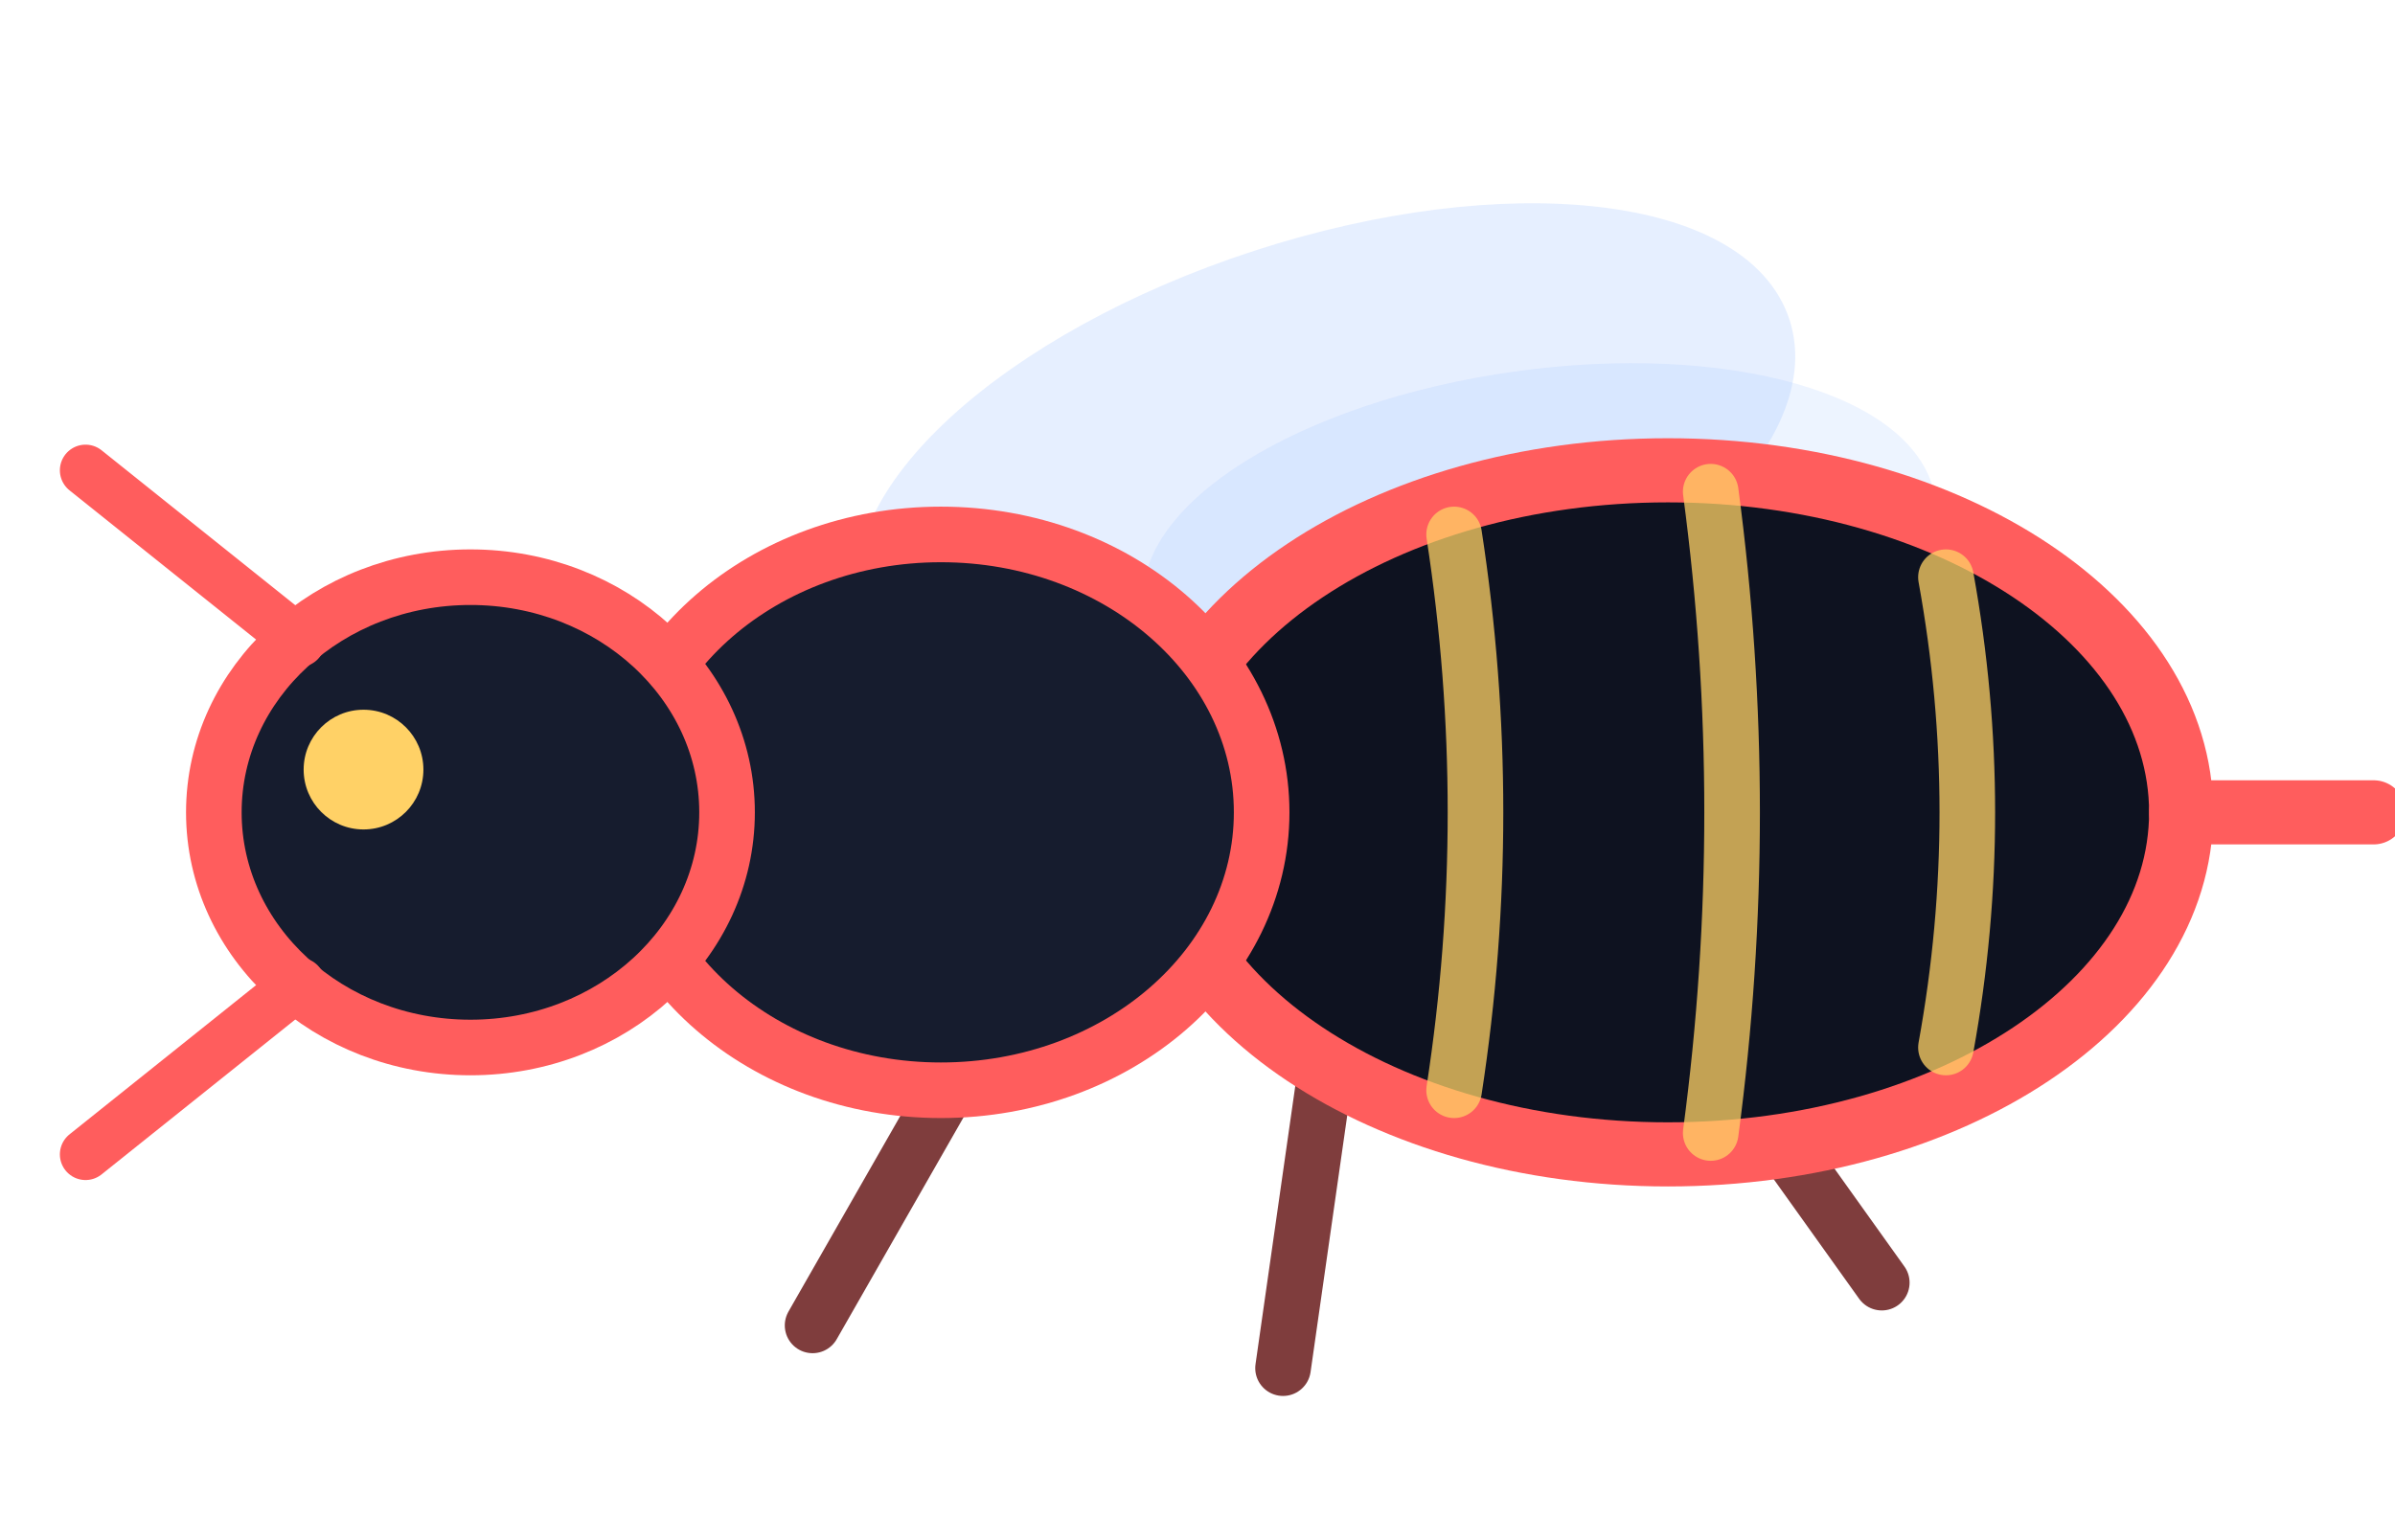
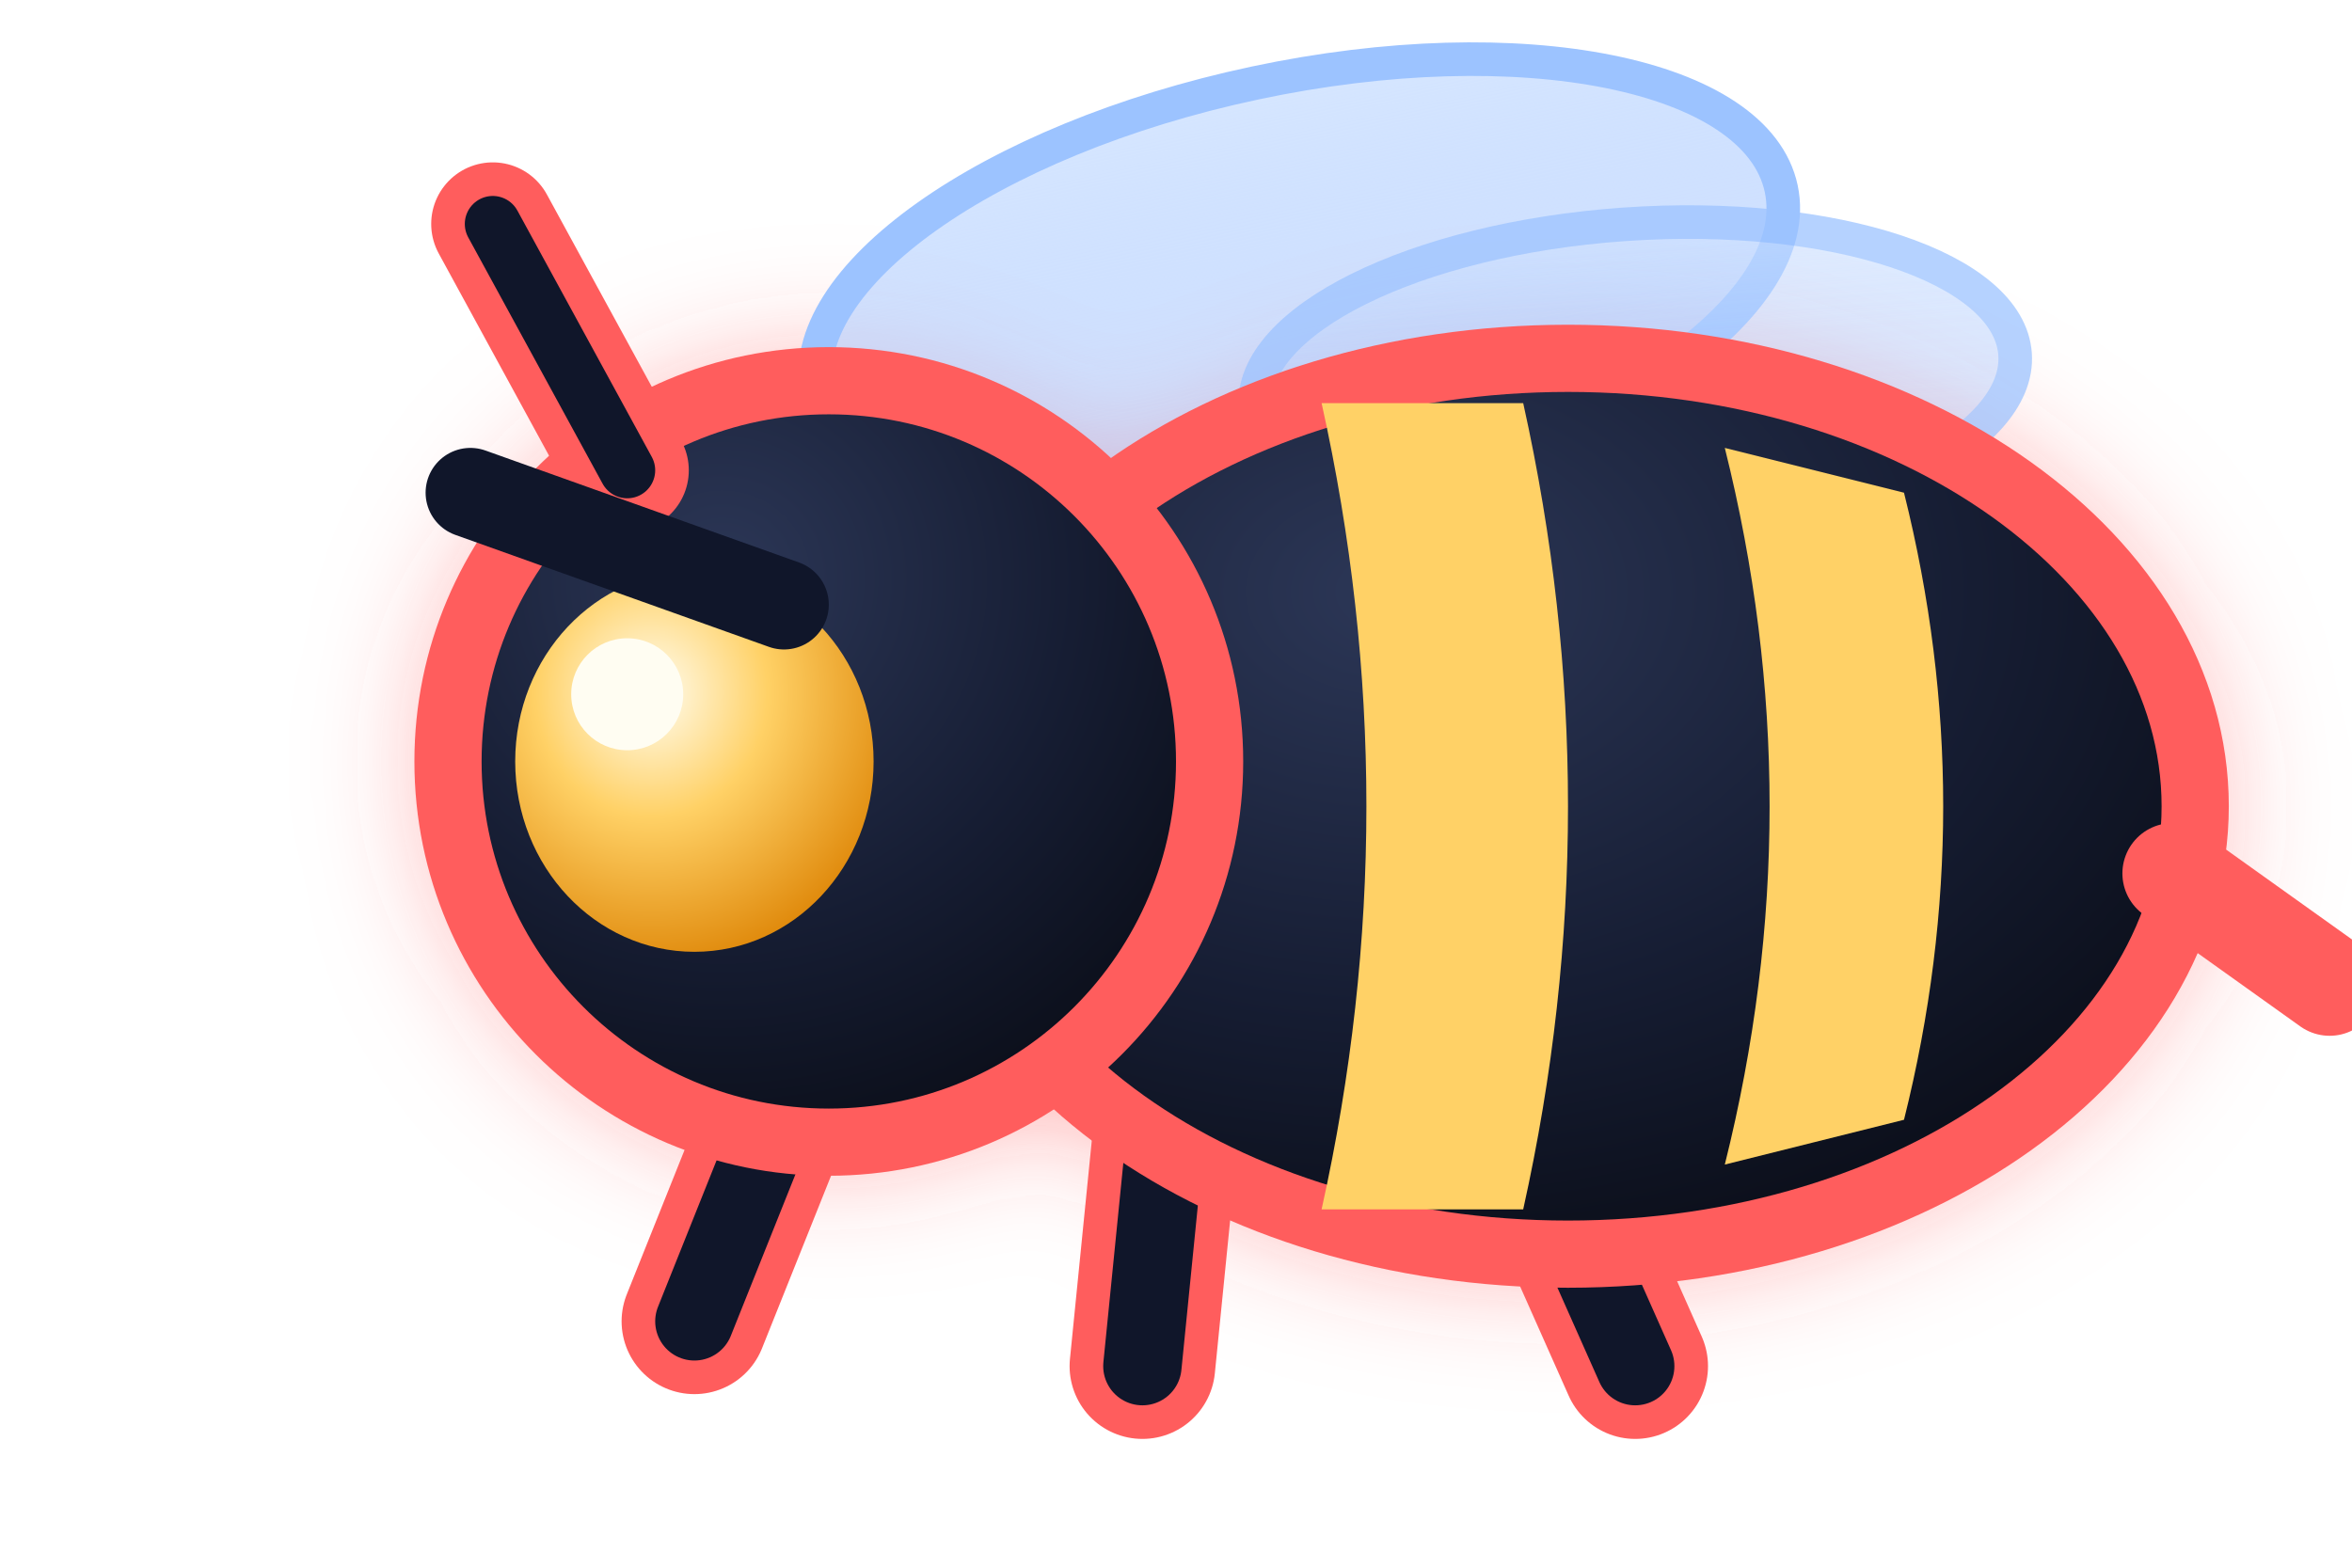
- <svg xmlns="http://www.w3.org/2000/svg" viewBox="0 0 112 72" width="112" height="72">
-   <g fill="none" stroke-linecap="round" stroke-linejoin="round">
-     <ellipse cx="62" cy="22" rx="22" ry="10" fill="#8fb7ff" opacity="0.22" stroke="#8fb7ff" stroke-width="1.6" transform="rotate(-18 62 22)" />
-     <ellipse cx="72" cy="26" rx="18" ry="8" fill="#8fb7ff" opacity="0.16" stroke="#8fb7ff" stroke-width="1.4" transform="rotate(-8 72 26)" />
-     <g stroke="#7f3d3d" stroke-width="2.6">
-       <path d="M46 48 L38 62 M62 50 L60 64 M78 46 L88 60" />
+ <svg xmlns="http://www.w3.org/2000/svg" viewBox="0 0 210 140" width="210" height="140">
+   <defs>
+     <radialGradient id="body" cx="36%" cy="26%" r="80%">
+       <stop offset="0%" stop-color="#2c3757" />
+       <stop offset="58%" stop-color="#161d33" />
+       <stop offset="100%" stop-color="#0a0d17" />
+     </radialGradient>
+     <radialGradient id="eye" cx="38%" cy="32%" r="72%">
+       <stop offset="0%" stop-color="#fffdf2" />
+       <stop offset="45%" stop-color="#ffd166" />
+       <stop offset="100%" stop-color="#e08a0c" />
+     </radialGradient>
+     <linearGradient id="wing" x1="0" y1="0" x2="0" y2="1">
+       <stop offset="0%" stop-color="#cfe2ff" stop-opacity="0.85" />
+       <stop offset="100%" stop-color="#8fb7ff" stop-opacity="0.35" />
+     </linearGradient>
+     <filter id="glow" x="-45%" y="-45%" width="190%" height="190%">
+       <feGaussianBlur stdDeviation="6" />
+     </filter>
+   </defs>
+   <g filter="url(#glow)" opacity="0.5">
+     <ellipse cx="140" cy="72" rx="56" ry="40" fill="#ff2d2d" />
+     <circle cx="74" cy="68" r="34" fill="#ff2d2d" />
+   </g>
+   <g stroke-linecap="round" fill="none">
+     <g stroke="#ff5d5d" stroke-width="13">
+       <path d="M70 98 L62 118" />
+       <path d="M104 102 L102 122" />
+       <path d="M138 104 L146 122" />
    </g>
-     <ellipse cx="78" cy="38" rx="24" ry="16" fill="#0e1220" stroke="#ff5d5d" stroke-width="3" />
-     <path d="M68 25 Q70 38 68 51 M80 23 Q82 38 80 53 M91 27 Q93 38 91 49" stroke="#ffd166" stroke-width="2.6" opacity="0.75" />
-     <ellipse cx="44" cy="38" rx="15" ry="13" fill="#161c2e" stroke="#ff5d5d" stroke-width="2.6" />
-     <ellipse cx="22" cy="38" rx="12" ry="11" fill="#161c2e" stroke="#ff5d5d" stroke-width="2.6" />
-     <path d="M14 30 L4 22 M14 46 L4 54" stroke="#ff5d5d" stroke-width="2.4" />
-     <circle cx="17" cy="36" r="2.8" fill="#ffd166" />
-     <path d="M102 38 L111 38" stroke="#ff5d5d" stroke-width="3" />
+     <g stroke="#10162a" stroke-width="7">
+       <path d="M70 98 L62 118" />
+       <path d="M104 102 L102 122" />
+       <path d="M138 104 L146 122" />
+     </g>
  </g>
+   <g stroke="#9cc3ff" stroke-width="3">
+     <ellipse cx="116" cy="26" rx="44" ry="19" fill="url(#wing)" transform="rotate(-12 116 26)" />
+     <ellipse cx="146" cy="34" rx="34" ry="14" fill="url(#wing)" opacity="0.75" transform="rotate(-4 146 34)" />
+   </g>
+   <ellipse cx="140" cy="72" rx="56" ry="40" fill="url(#body)" stroke="#ff5d5d" stroke-width="6" />
+   <g fill="#ffd166">
+     <path d="M118 36 Q126 72 118 108 L136 108 Q144 72 136 36 Z" />
+     <path d="M154 40 Q162 72 154 104 L170 100 Q177 72 170 44 Z" />
+   </g>
+   <path d="M194 78 L208 88" stroke="#ff5d5d" stroke-width="9" stroke-linecap="round" />
+   <circle cx="74" cy="68" r="34" fill="url(#body)" stroke="#ff5d5d" stroke-width="6" />
+   <g stroke-linecap="round" fill="none">
+     <path d="M56 42 L44 20" stroke="#ff5d5d" stroke-width="11" />
+     <path d="M56 42 L44 20" stroke="#10162a" stroke-width="5" />
+   </g>
+   <ellipse cx="62" cy="68" rx="16" ry="17" fill="url(#eye)" />
+   <circle cx="56" cy="62" r="5" fill="#fffdf2" />
+   <path d="M42 44 L70 54" stroke="#10162a" stroke-width="8" stroke-linecap="round" />
</svg>
